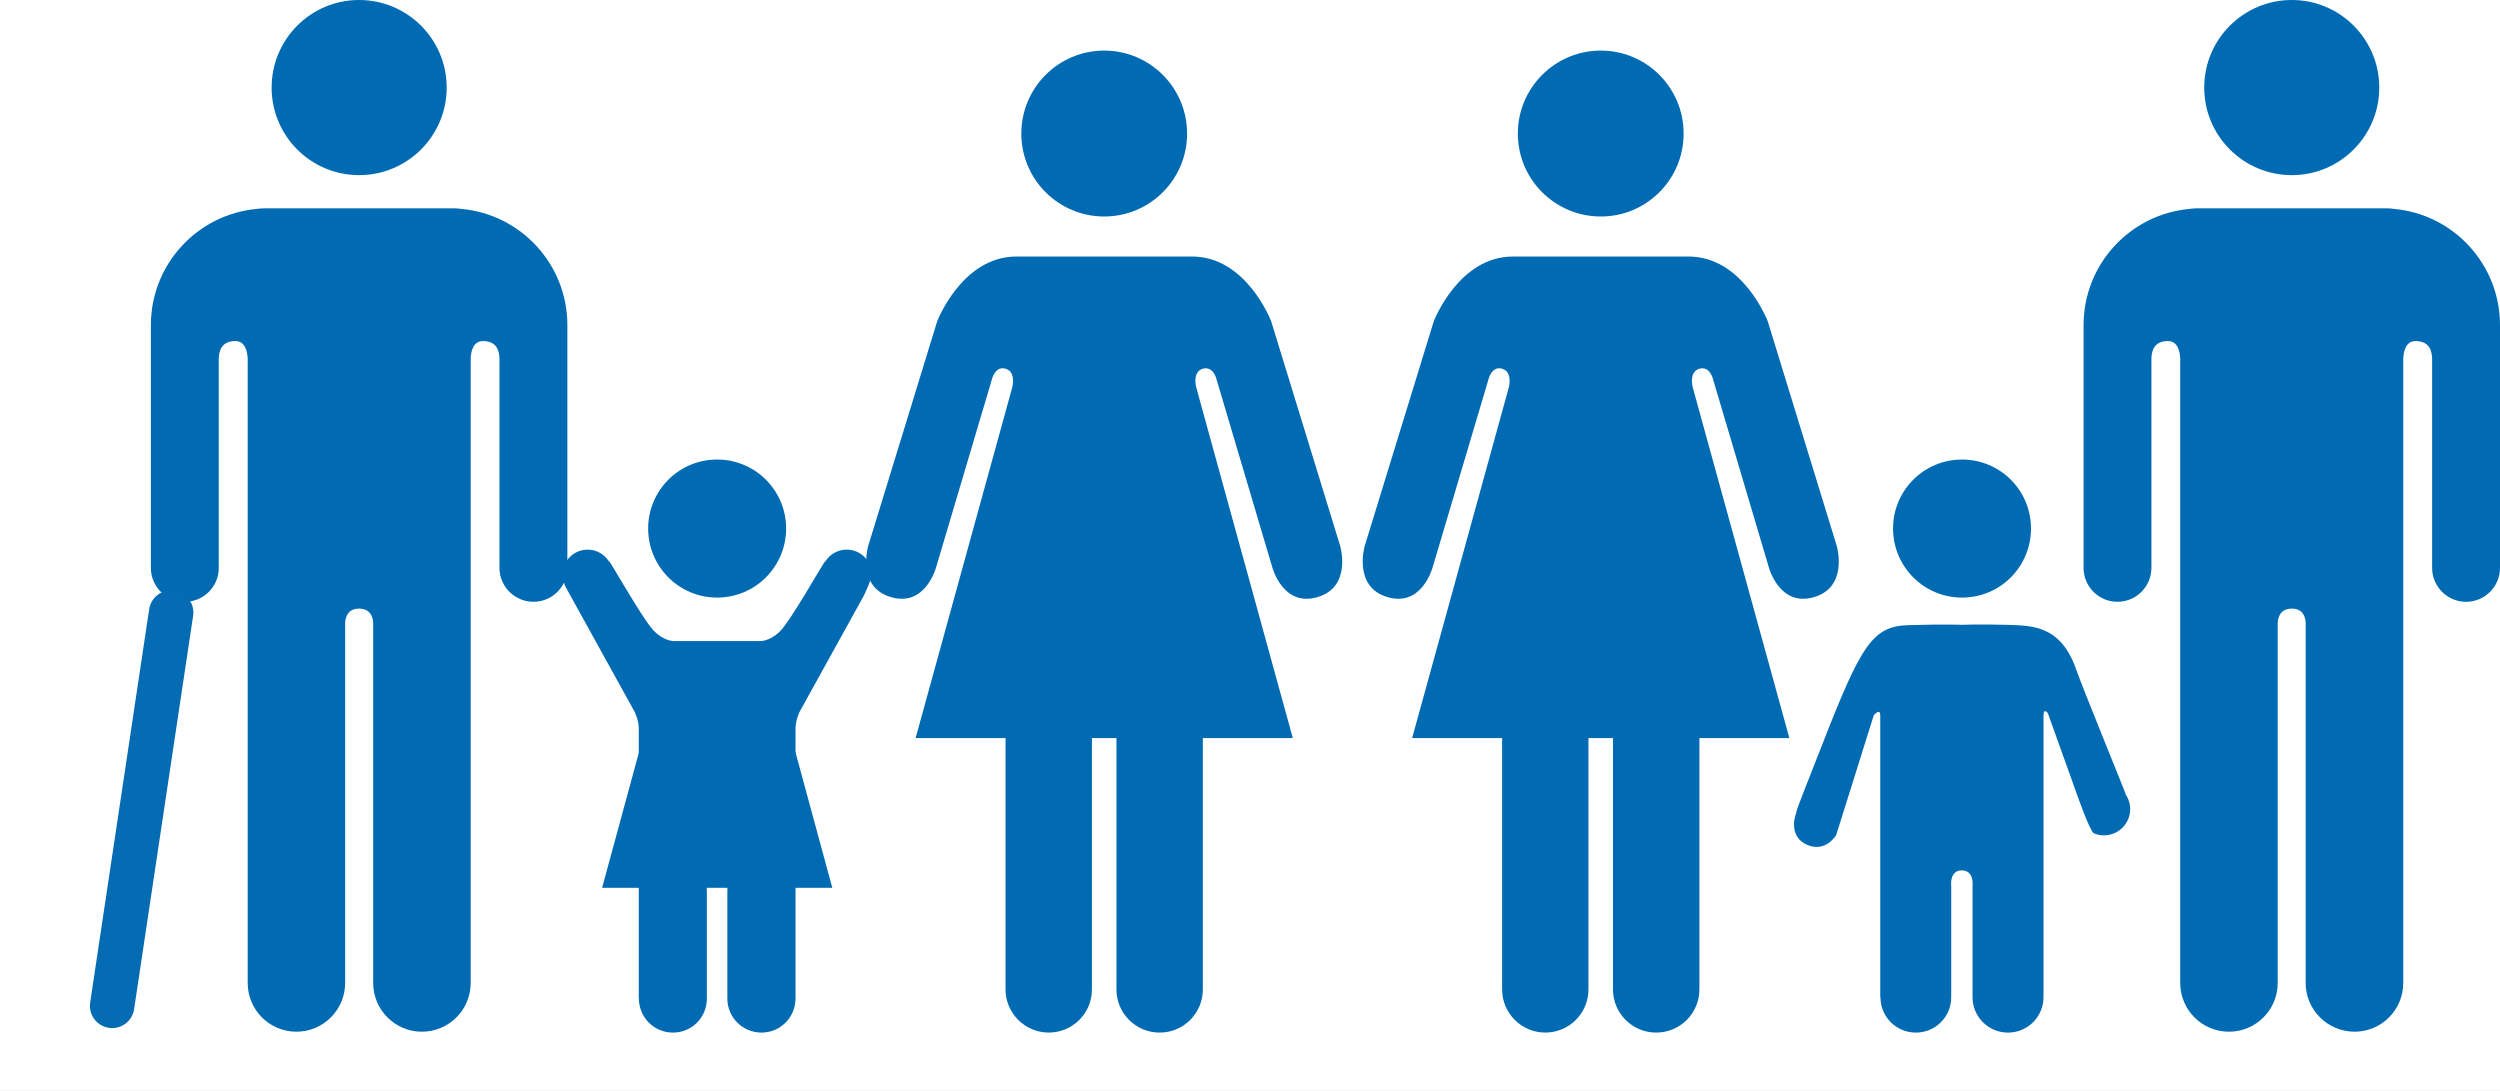
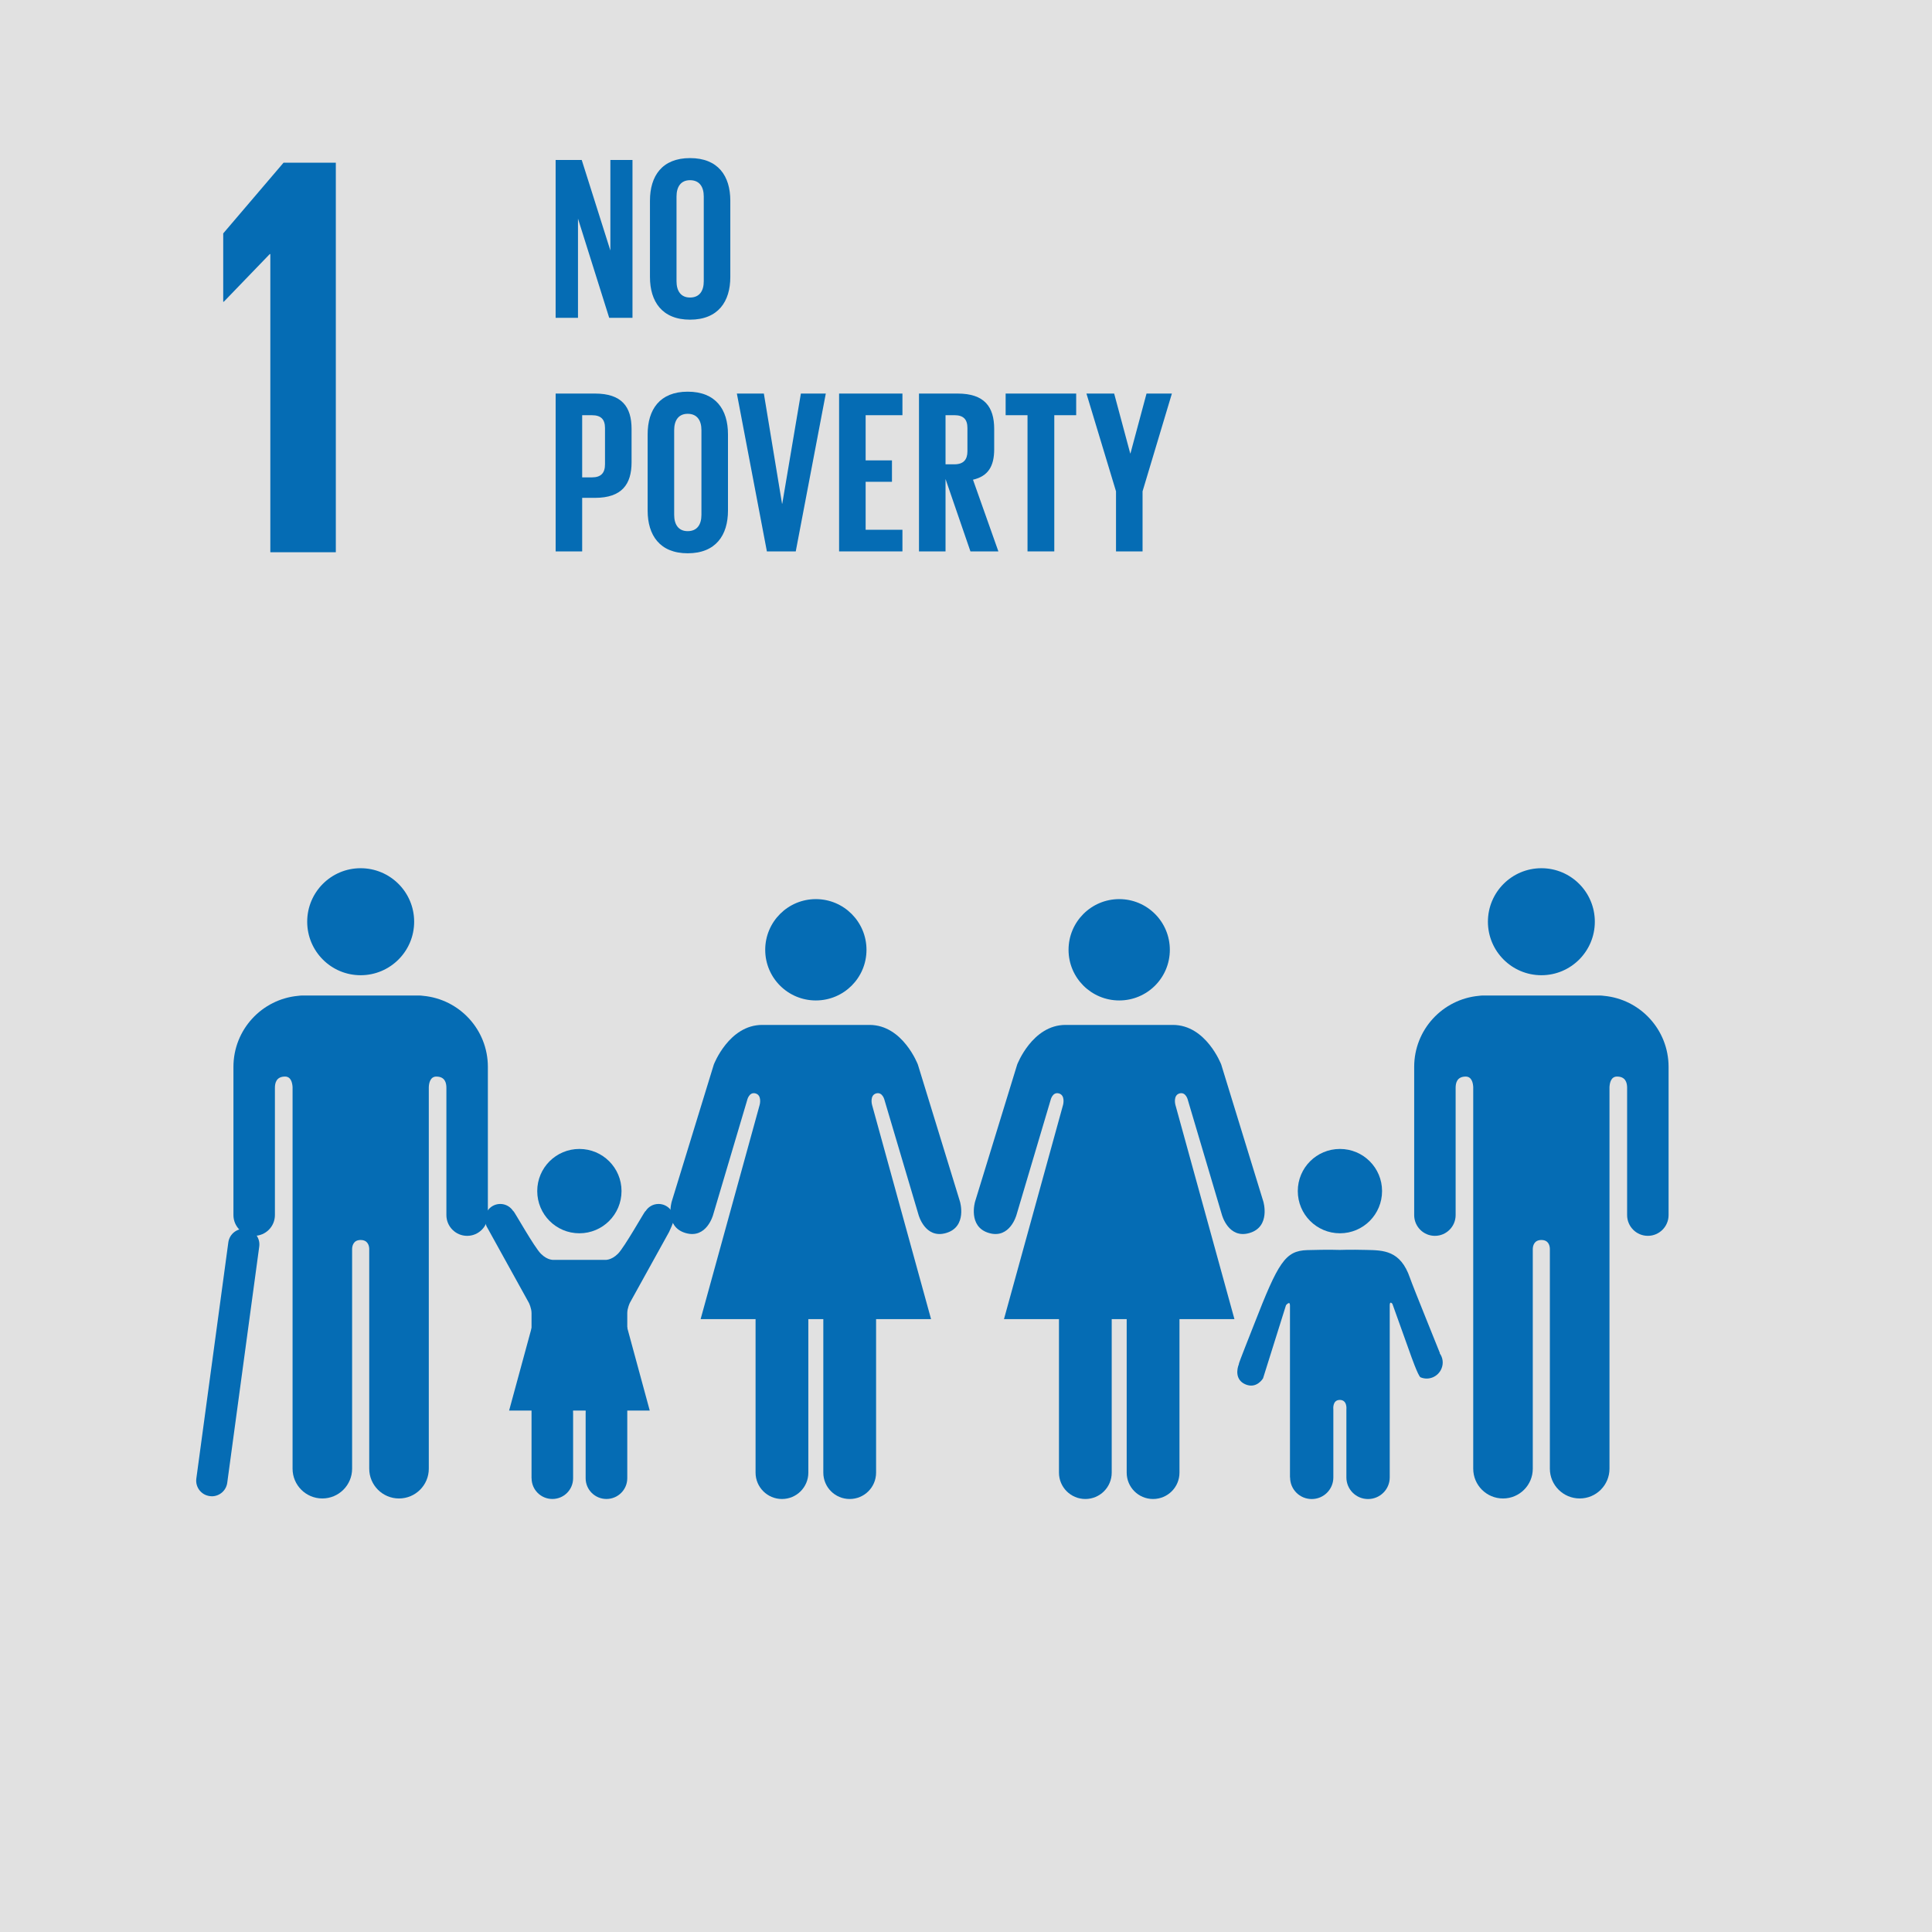
- <svg xmlns="http://www.w3.org/2000/svg" version="1.1" id="Layer_1" x="0px" y="0px" width="184px" height="80.247px" viewBox="0 0 184 80.247" enable-background="new 0 0 184 80.247" xml:space="preserve">
-   <rect x="0" fill="#FFFFFF" width="184" height="80.247" />
-   <path fill="#006AB3" d="M162.231,6.447c0-3.562,2.89-6.447,6.447-6.447c3.555,0,6.436,2.885,6.436,6.447  c0,3.559-2.881,6.443-6.436,6.443C165.121,12.891,162.231,10.006,162.231,6.447" />
-   <path fill="#006AB3" d="M176.201,15.376c4.37,0.396,7.799,4.071,7.799,8.557v2.143v0.935v14.787c0,1.373-1.119,2.496-2.496,2.496  c-1.383,0-2.499-1.123-2.499-2.496V26.455c0-0.576-0.166-1.354-1.219-1.354c-0.727,0-0.879,0.769-0.906,1.262v45.98  c0,1.977-1.6,3.59-3.585,3.59c-1.987,0-3.599-1.613-3.599-3.59V45.847c-0.008-0.293-0.105-1.053-1.018-1.053h-0.002  c-0.917,0-1.027,0.76-1.037,1.053v26.496c0,1.977-1.6,3.59-3.584,3.59c-1.994,0-3.591-1.613-3.591-3.59v-45.98  c-0.024-0.493-0.183-1.262-0.903-1.262c-1.059,0-1.217,0.777-1.217,1.354v15.341c0,1.373-1.121,2.496-2.501,2.496  s-2.493-1.123-2.493-2.496V27.01v-0.935v-2.143c0-4.485,3.428-8.16,7.807-8.557c0.144-0.018,0.299-0.041,0.472-0.041h7.05h7.033  C175.896,15.335,176.049,15.358,176.201,15.376" />
-   <path fill="#006AB3" d="M123.915,9.831c0-3.37-2.725-6.107-6.096-6.107c-3.373,0-6.105,2.737-6.105,6.107  c0,3.372,2.732,6.103,6.105,6.103C121.19,15.934,123.915,13.203,123.915,9.831" />
-   <path fill="#006AB3" d="M105.524,23.652l-5.074,16.511c0,0-0.902,3.027,1.666,3.783c2.553,0.758,3.328-2.199,3.328-2.199  l4.094-13.78c0,0,0.22-1.06,1.018-0.831c0.797,0.228,0.497,1.363,0.497,1.363l-7.12,25.824h6.623v18.498  c0,1.752,1.422,3.176,3.18,3.176c1.754,0,3.174-1.424,3.174-3.176V54.324h0.91h0.896v18.498c0,1.752,1.418,3.176,3.178,3.176  c1.762,0,3.182-1.424,3.182-3.176V54.324h6.621L124.582,28.5c0,0-0.3-1.136,0.493-1.363c0.8-0.229,1.021,0.831,1.021,0.831  l4.088,13.78c0,0,0.78,2.957,3.331,2.199c2.573-0.756,1.665-3.783,1.665-3.783l-5.072-16.511c0,0-1.812-4.772-5.826-4.772h-6.463  h-6.467C107.341,18.88,105.524,23.652,105.524,23.652" />
-   <path fill="#006AB3" d="M87.37,9.831c0-3.37-2.728-6.107-6.099-6.107c-3.373,0-6.101,2.737-6.101,6.107  c0,3.372,2.728,6.103,6.101,6.103C84.642,15.934,87.37,13.203,87.37,9.831" />
-   <path fill="#006AB3" d="M68.976,23.652l-5.07,16.511c0,0-0.905,3.027,1.663,3.783c2.553,0.758,3.33-2.199,3.33-2.199l4.091-13.78  c0,0,0.222-1.06,1.018-0.831c0.799,0.228,0.497,1.363,0.497,1.363l-7.117,25.824h6.62v18.498c0,1.752,1.429,3.176,3.18,3.176  c1.759,0,3.178-1.424,3.178-3.176V54.324h0.911h0.894v18.498c0,1.752,1.415,3.176,3.18,3.176c1.761,0,3.177-1.424,3.177-3.176  V54.324h6.623L88.04,28.5c0,0-0.305-1.136,0.488-1.363c0.801-0.229,1.024,0.831,1.024,0.831l4.087,13.78  c0,0,0.777,2.957,3.329,2.199c2.574-0.756,1.664-3.783,1.664-3.783L93.56,23.652c0,0-1.808-4.772-5.825-4.772h-6.458h-6.47  C70.795,18.88,68.976,23.652,68.976,23.652" />
-   <path fill="#006AB3" d="M144.407,43.982c2.81,0,5.075-2.275,5.075-5.084c0-2.807-2.266-5.076-5.075-5.076s-5.078,2.27-5.078,5.076  C139.329,41.707,141.598,43.982,144.407,43.982" />
-   <path fill="#006AB3" d="M132.229,59.759c-0.246,0.596-0.451,1.852,0.74,2.404c1.4,0.641,2.176-0.711,2.176-0.711l2.764-8.805  c0,0,0.478-0.59,0.478,0.02v20.727h0.015c0,1.443,1.158,2.605,2.604,2.605c1.44,0,2.604-1.162,2.604-2.605v-8.178  c0,0-0.151-1.156,0.779-1.156c0.936,0,0.791,1.156,0.791,1.156v8.178c0,1.443,1.168,2.605,2.607,2.605  c1.438,0,2.615-1.162,2.615-2.605V52.667c0-0.609,0.321-0.174,0.321-0.174l2.162,6.029c0,0,0.94,2.693,1.229,2.812  c0.977,0.412,2.104-0.055,2.519-1.041c0.269-0.643,0.165-1.332-0.208-1.852l0.021-0.021c-0.065-0.195-3.235-7.973-3.61-9.066  c-1.144-3.344-3.231-3.314-5.238-3.369c-2.008-0.049-3.21,0-3.21,0s-1.281-0.051-3.932,0.025c-2.647,0.084-3.48,1.441-6.402,8.953  c-0.416,1.08-1.826,4.582-1.843,4.793L132.229,59.759z" />
-   <path fill="#006AB3" d="M32.876,6.447C32.876,2.885,29.988,0,26.428,0c-3.555,0-6.436,2.885-6.436,6.447  c0,3.559,2.881,6.443,6.436,6.443C29.988,12.891,32.876,10.006,32.876,6.447" />
-   <path fill="#006AB3" d="M18.905,15.376c-4.371,0.396-7.801,4.071-7.801,8.557v2.143v0.935v14.787c0,1.373,1.121,2.496,2.498,2.496  c1.384,0,2.499-1.123,2.499-2.496V26.455c0-0.576,0.167-1.354,1.22-1.354c0.728,0,0.876,0.769,0.909,1.262v45.98  c0,1.977,1.597,3.59,3.586,3.59c1.984,0,3.587-1.613,3.587-3.59V45.847c0.015-0.293,0.112-1.053,1.025-1.053h0.003  c0.914,0,1.026,0.76,1.035,1.053v26.496c0,1.977,1.601,3.59,3.585,3.59c1.99,0,3.592-1.613,3.592-3.59v-45.98  c0.019-0.493,0.184-1.262,0.903-1.262c1.057,0,1.215,0.777,1.215,1.354v15.341c0,1.373,1.122,2.496,2.502,2.496  c1.381,0,2.495-1.123,2.495-2.496V27.01v-0.935v-2.143c0-4.485-3.427-8.16-7.806-8.557c-0.146-0.018-0.299-0.041-0.475-0.041h-7.049  h-7.032C19.213,15.335,19.057,15.358,18.905,15.376" />
-   <line fill="none" stroke="#056BB3" stroke-width="3.271" stroke-linecap="round" stroke-miterlimit="10" x1="12.596" y1="45.082" x2="8.253" y2="74.031" />
-   <path fill="#006AB3" d="M44.818,41.32c-0.333-0.52-0.905-0.867-1.567-0.867c-1.021,0-1.852,0.83-1.852,1.846  c0,0.295,0.182,0.812,0.182,0.812l5.121,9.266c0,0,0.313,0.639,0.313,1.223v19.895h0.009c0,1.389,1.122,2.504,2.505,2.504  s2.496-1.115,2.496-2.504v-7.85c0,0-0.142-1.113,0.755-1.113c0.895,0,0.754,1.113,0.754,1.113v7.85c0,1.389,1.125,2.504,2.508,2.504  c1.38,0,2.507-1.115,2.507-2.504V53.599c0-0.584,0.308-1.223,0.308-1.223l4.733-8.557c0,0,0.58-1.227,0.58-1.521  c0-1.016-0.827-1.846-1.852-1.846c-0.67,0-1.241,0.348-1.567,0.867l-0.02-0.01c-0.15,0.129-2.519,4.35-3.3,5.131  c-0.829,0.834-1.57,0.742-1.57,0.742H52.78h-3.073c0,0-0.745,0.092-1.57-0.742c-0.79-0.781-3.152-5.002-3.303-5.131L44.818,41.32z" />
-   <path fill="#006AB3" d="M52.78,43.982c2.809,0,5.078-2.275,5.078-5.084c0-2.807-2.269-5.076-5.078-5.076  c-2.807,0-5.075,2.27-5.075,5.076C47.705,41.707,49.973,43.982,52.78,43.982" />
-   <polygon fill="#006AB3" points="52.789,51.109 58.528,55.296 61.257,65.341 52.789,65.341 44.315,65.341 47.048,55.296 " />
+ <svg xmlns="http://www.w3.org/2000/svg" version="1.1" id="Layer_1" x="0px" y="0px" width="150px" height="150px" viewBox="0 0 150 150" enable-background="new 0 0 150 150" xml:space="preserve">
+   <g>
+     <rect fill="#E1E1E1" width="150.001" height="150" />
+     <polygon fill="#056CB4" points="20.943,19.727 20.988,19.727 20.988,42.878 26.073,42.878 26.073,12.633 22.013,12.633    17.331,18.121 17.331,23.427 17.375,23.427  " />
+     <path fill="#056CB4" d="M115.521,71.562c0-2.296,1.861-4.154,4.154-4.154c2.29,0,4.147,1.858,4.147,4.154   c0,2.294-1.857,4.154-4.147,4.154C117.382,75.716,115.521,73.856,115.521,71.562" />
+     <path fill="#056CB4" d="M124.522,77.316c2.816,0.257,5.026,2.624,5.026,5.516v1.379v0.604v9.525c0,0.887-0.722,1.61-1.608,1.61   c-0.892,0-1.611-0.724-1.611-1.61v-9.884c0-0.373-0.106-0.872-0.785-0.872c-0.469,0-0.565,0.496-0.584,0.814v29.63   c0,1.274-1.03,2.312-2.311,2.312s-2.318-1.038-2.318-2.312V96.954c-0.005-0.188-0.068-0.681-0.656-0.681h-0.001   c-0.592,0-0.662,0.492-0.669,0.681v17.075c0,1.274-1.031,2.312-2.31,2.312c-1.285,0-2.314-1.038-2.314-2.312v-29.63   c-0.016-0.318-0.116-0.814-0.582-0.814c-0.682,0-0.784,0.499-0.784,0.872v9.884c0,0.887-0.722,1.61-1.611,1.61   s-1.607-0.724-1.607-1.61v-9.525V84.21v-1.379c0-2.892,2.209-5.259,5.031-5.516c0.093-0.011,0.192-0.025,0.304-0.025h4.544h4.532   C124.326,77.291,124.425,77.305,124.522,77.316" />
+     <path fill="#056CB4" d="M90.826,73.744c0-2.173-1.756-3.937-3.929-3.937c-2.174,0-3.935,1.764-3.935,3.937   c0,2.172,1.761,3.931,3.935,3.931C89.07,77.674,90.826,75.916,90.826,73.744" />
+     <path fill="#056CB4" d="M78.974,82.651l-3.269,10.64c0,0-0.582,1.951,1.073,2.439c1.645,0.485,2.146-1.418,2.146-1.418l2.638-8.882   c0,0,0.142-0.681,0.656-0.536c0.513,0.148,0.32,0.88,0.32,0.88l-4.589,16.641h4.269v11.922c0,1.129,0.917,2.045,2.049,2.045   c1.13,0,2.046-0.916,2.046-2.045v-11.922h0.585h0.578v11.922c0,1.129,0.914,2.045,2.047,2.045c1.136,0,2.051-0.916,2.051-2.045   v-11.922h4.267l-4.585-16.641c0,0-0.193-0.731,0.318-0.88c0.515-0.145,0.658,0.536,0.658,0.536l2.635,8.882   c0,0,0.502,1.903,2.146,1.418c1.658-0.488,1.073-2.439,1.073-2.439l-3.27-10.64c0,0-1.167-3.077-3.754-3.077h-4.166h-4.168   C80.145,79.574,78.974,82.651,78.974,82.651" />
+     <path fill="#056CB4" d="M67.274,73.744c0-2.173-1.758-3.937-3.931-3.937c-2.173,0-3.932,1.764-3.932,3.937   c0,2.172,1.758,3.931,3.932,3.931C65.516,77.674,67.274,75.916,67.274,73.744" />
+     <path fill="#056CB4" d="M55.42,82.651l-3.268,10.64c0,0-0.583,1.951,1.071,2.439c1.646,0.485,2.146-1.418,2.146-1.418l2.637-8.882   c0,0,0.143-0.681,0.656-0.536c0.515,0.148,0.32,0.88,0.32,0.88l-4.586,16.641h4.266v11.922c0,1.129,0.921,2.045,2.049,2.045   c1.134,0,2.048-0.916,2.048-2.045v-11.922h0.587h0.576v11.922c0,1.129,0.912,2.045,2.049,2.045c1.135,0,2.048-0.916,2.048-2.045   v-11.922h4.268l-4.583-16.641c0,0-0.196-0.731,0.315-0.88c0.516-0.145,0.66,0.536,0.66,0.536l2.634,8.882   c0,0,0.5,1.903,2.146,1.418c1.659-0.488,1.073-2.439,1.073-2.439l-3.269-10.64c0,0-1.166-3.077-3.754-3.077h-4.162h-4.169   C56.592,79.574,55.42,82.651,55.42,82.651" />
+     <path fill="#056CB4" d="M104.032,95.752c1.811,0,3.271-1.466,3.271-3.279c0-1.806-1.461-3.269-3.271-3.269   s-3.272,1.463-3.272,3.269C100.76,94.287,102.222,95.752,104.032,95.752" />
+     <path fill="#056CB4" d="M96.185,105.918c-0.159,0.384-0.29,1.194,0.477,1.549c0.902,0.412,1.402-0.456,1.402-0.456l1.781-5.675   c0,0,0.308-0.38,0.308,0.011v13.358h0.009c0,0.931,0.748,1.68,1.68,1.68c0.929,0,1.679-0.749,1.679-1.68v-5.27   c0,0-0.098-0.745,0.502-0.745c0.603,0,0.51,0.745,0.51,0.745v5.27c0,0.931,0.752,1.68,1.681,1.68c0.927,0,1.685-0.749,1.685-1.68   v-13.358c0-0.391,0.208-0.112,0.208-0.112l1.393,3.887c0,0,0.606,1.737,0.792,1.813c0.63,0.265,1.356-0.036,1.623-0.673   c0.174-0.413,0.107-0.857-0.134-1.19l0.014-0.015c-0.041-0.127-2.085-5.14-2.326-5.842c-0.737-2.157-2.083-2.139-3.376-2.171   c-1.294-0.033-2.068,0-2.068,0s-0.826-0.036-2.534,0.014c-1.706,0.055-2.242,0.931-4.126,5.77   c-0.269,0.698-1.177,2.953-1.188,3.091H96.185z" />
+     <path fill="#056CB4" d="M32.155,71.562c0-2.296-1.862-4.154-4.156-4.154c-2.291,0-4.148,1.858-4.148,4.154   c0,2.294,1.857,4.154,4.148,4.154C30.293,75.716,32.155,73.856,32.155,71.562" />
+     <path fill="#056CB4" d="M23.151,77.316c-2.817,0.257-5.027,2.624-5.027,5.516v1.379v0.604v9.525c0,0.887,0.722,1.61,1.61,1.61   c0.892,0,1.61-0.724,1.61-1.61v-9.884c0-0.373,0.108-0.872,0.786-0.872c0.469,0,0.565,0.496,0.585,0.814v29.63   c0,1.274,1.03,2.312,2.311,2.312c1.279,0,2.312-1.038,2.312-2.312V96.954c0.01-0.188,0.072-0.681,0.661-0.681h0.001   c0.589,0,0.662,0.492,0.667,0.681v17.075c0,1.274,1.033,2.312,2.311,2.312c1.282,0,2.314-1.038,2.314-2.312v-29.63   c0.013-0.318,0.119-0.814,0.582-0.814c0.681,0,0.784,0.499,0.784,0.872v9.884c0,0.887,0.723,1.61,1.612,1.61   s1.608-0.724,1.608-1.61v-9.525V84.21v-1.379c0-2.892-2.209-5.259-5.031-5.516c-0.094-0.011-0.193-0.025-0.306-0.025H28h-4.532   C23.35,77.291,23.249,77.305,23.151,77.316" />
+     <g>
+       <path fill="#056CB4" d="M16.445,116.171c-0.054,0-0.109-0.004-0.165-0.015c-0.662-0.087-1.126-0.698-1.037-1.36l2.485-18.343    c0.09-0.662,0.707-1.129,1.363-1.038c0.662,0.091,1.126,0.702,1.037,1.364l-2.485,18.342    C17.561,115.73,17.042,116.171,16.445,116.171z" />
+     </g>
+     <path fill="#056CB4" d="M39.851,94.037c-0.214-0.337-0.583-0.562-1.01-0.562c-0.658,0-1.193,0.536-1.193,1.191   c0,0.191,0.117,0.524,0.117,0.524l3.301,5.968c0,0,0.202,0.413,0.202,0.789v12.823h0.005c0,0.894,0.723,1.61,1.614,1.61   s1.609-0.717,1.609-1.61v-5.06c0,0-0.091-0.717,0.487-0.717c0.576,0,0.486,0.717,0.486,0.717v5.06c0,0.894,0.725,1.61,1.616,1.61   c0.889,0,1.616-0.717,1.616-1.61v-12.823c0-0.376,0.198-0.789,0.198-0.789l3.05-5.512c0,0,0.374-0.789,0.374-0.98   c0-0.655-0.533-1.191-1.193-1.191c-0.432,0-0.8,0.225-1.01,0.562l-0.013-0.008c-0.097,0.084-1.623,2.802-2.127,3.309   c-0.534,0.535-1.011,0.478-1.011,0.478h-1.985h-1.981c0,0-0.48,0.058-1.011-0.478c-0.51-0.507-2.032-3.225-2.129-3.309   L39.851,94.037z" />
+     <path fill="#056CB4" d="M44.982,95.752c1.811,0,3.273-1.466,3.273-3.279c0-1.806-1.462-3.269-3.273-3.269   c-1.809,0-3.271,1.463-3.271,3.269C41.711,94.287,43.173,95.752,44.982,95.752" />
+     <polygon fill="#056CB4" points="44.988,100.345 48.687,103.042 50.446,109.516 44.988,109.516 39.527,109.516 41.289,103.042  " />
+     <polygon fill="#056CB4" points="44.875,16.974 44.875,24.675 43.139,24.675 43.139,12.419 45.165,12.419 47.389,19.45    47.389,12.419 49.106,12.419 49.106,24.675 47.298,24.675  " />
+     <path fill="#056CB4" d="M54.64,21.836v-6.58c0-0.741-0.326-1.266-1.067-1.266c-0.723,0-1.048,0.525-1.048,1.266v6.58   c0,0.742,0.326,1.264,1.048,1.264C54.314,23.101,54.64,22.578,54.64,21.836 M50.463,21.511v-5.93c0-1.916,0.94-3.307,3.11-3.307   c2.186,0,3.128,1.392,3.128,3.307v5.93c0,1.897-0.942,3.308-3.128,3.308C51.403,24.818,50.463,23.408,50.463,21.511" />
+     <path fill="#056CB4" d="M45.2,32.236v4.827h0.76c0.704,0,1.012-0.343,1.012-1.013v-2.818c0-0.668-0.308-0.995-1.012-0.995H45.2z    M43.14,30.556h3.056c2.079,0,2.839,1.029,2.839,2.748v2.585c0,1.717-0.76,2.764-2.839,2.764H45.2v4.158h-2.06V30.556z" />
+     <path fill="#056CB4" d="M54.459,39.974v-6.58c0-0.741-0.326-1.266-1.067-1.266c-0.722,0-1.049,0.525-1.049,1.266v6.58   c0,0.742,0.327,1.264,1.049,1.264C54.134,41.238,54.459,40.716,54.459,39.974 M50.283,39.648v-5.93   c0-1.916,0.939-3.308,3.109-3.308c2.187,0,3.128,1.393,3.128,3.308v5.93c0,1.897-0.941,3.309-3.128,3.309   C51.222,42.957,50.283,41.545,50.283,39.648" />
+     <polygon fill="#056CB4" points="64.115,30.556 61.782,42.811 59.541,42.811 57.21,30.556 59.306,30.556 60.717,39.105    60.735,39.105 62.18,30.556  " />
+     <polygon fill="#056CB4" points="65.147,30.556 70.065,30.556 70.065,32.236 67.208,32.236 67.208,35.744 69.252,35.744    69.252,37.406 67.208,37.406 67.208,41.131 70.065,41.131 70.065,42.811 65.147,42.811  " />
+     <path fill="#056CB4" d="M73.411,32.236v3.813h0.688c0.704,0,1.012-0.361,1.012-1.012v-1.807c0-0.668-0.308-0.995-1.012-0.995   H73.411z M73.411,37.189v5.622H71.35V30.556h3c2.079,0,2.839,1.029,2.839,2.748v1.572c0,1.321-0.469,2.097-1.646,2.368l1.972,5.568   h-2.17L73.411,37.189z" />
+     <polygon fill="#056CB4" points="78.077,30.556 83.555,30.556 83.555,32.236 81.855,32.236 81.855,42.811 79.776,42.811    79.776,32.236 78.077,32.236  " />
+     <polygon fill="#056CB4" points="88.708,38.148 88.708,42.812 86.647,42.812 86.647,38.148 84.351,30.556 86.503,30.556    87.75,35.202 87.769,35.202 89.016,30.556 90.985,30.556  " />
+   </g>
</svg>
